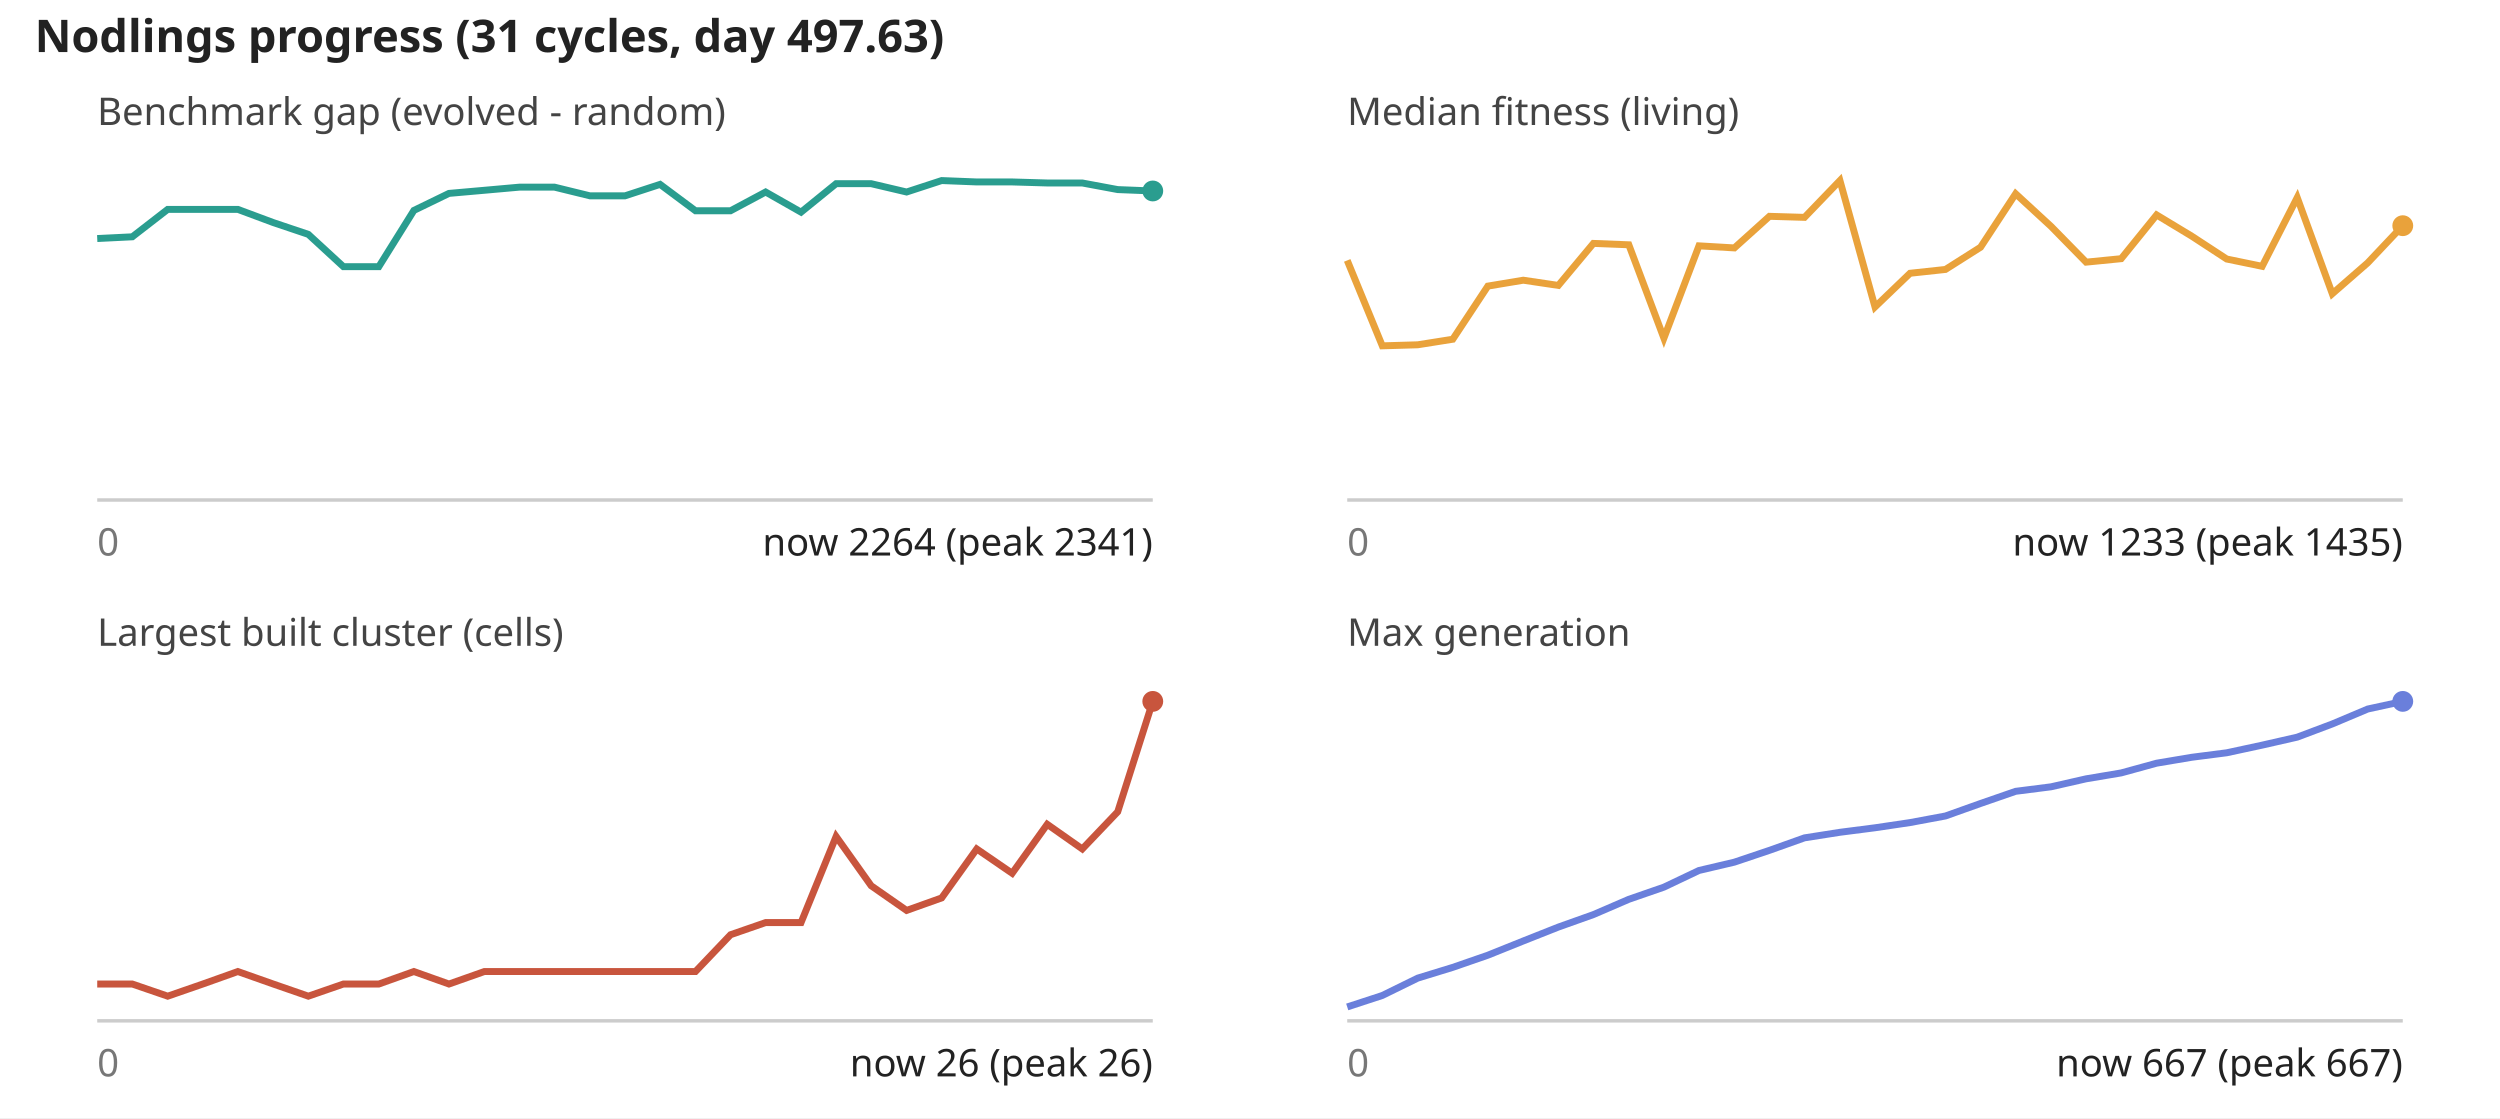
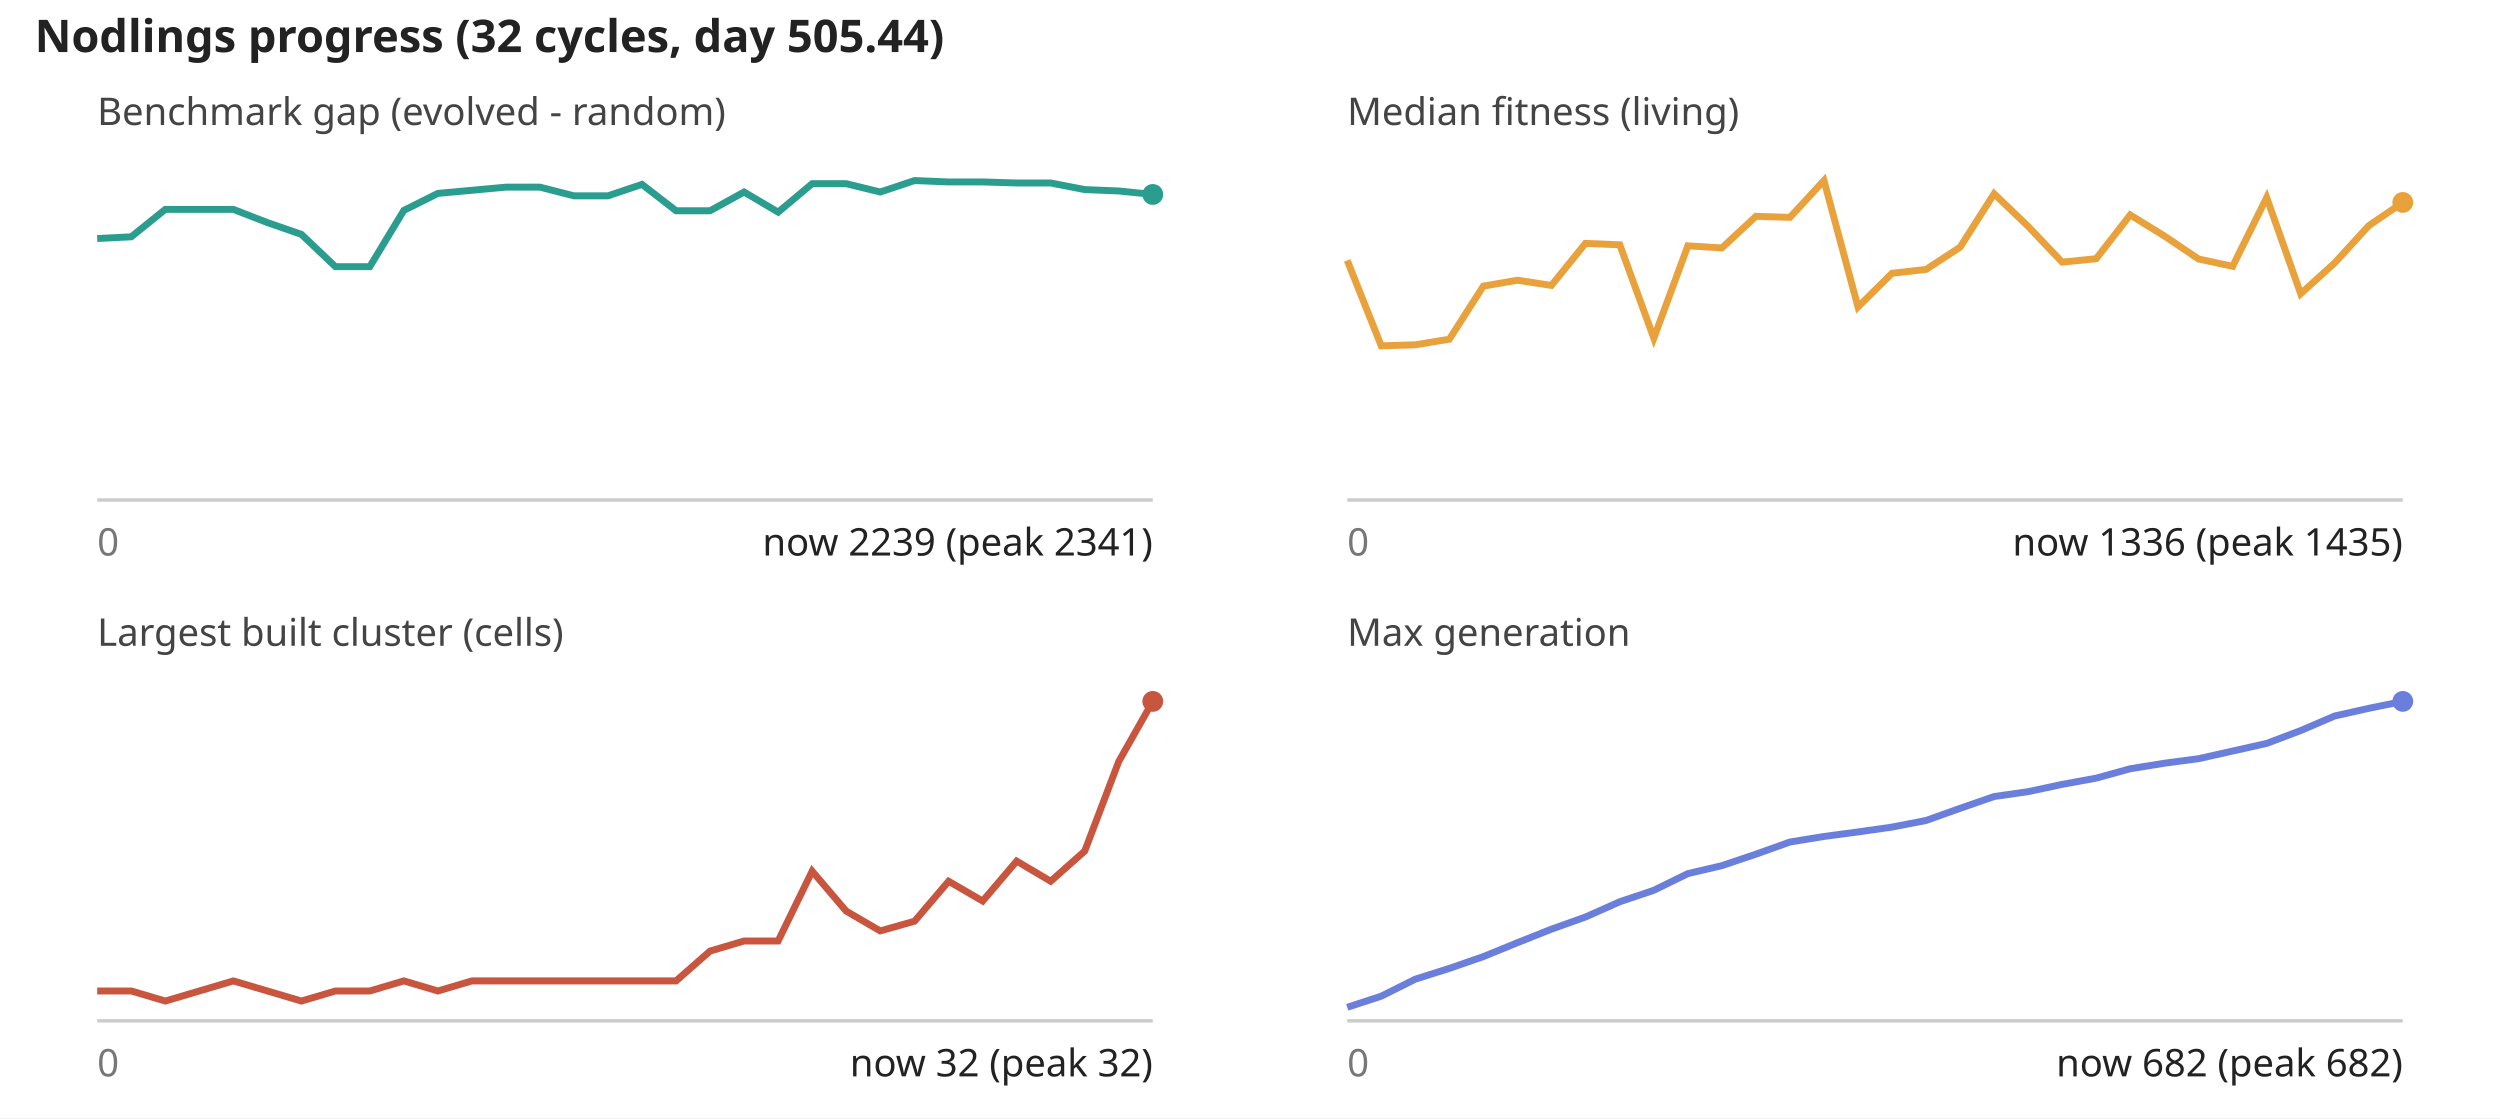
<svg xmlns="http://www.w3.org/2000/svg" viewBox="0 0 720 322" font-family="sans-serif" font-size="11">
  <rect width="100%" height="100%" fill="#fff" />
-   <text x="10" y="15" font-size="13" font-weight="bold" fill="#222">Nodlings progress (31 cycles, day 497.63)</text>
+   <text x="10" y="15" font-size="13" font-weight="bold" fill="#222">Nodlings progress (32 cycles, day 505.44)</text>
  <text x="28" y="36" fill="#444">Benchmark gap (evolved - random)</text>
  <line x1="28" y1="144" x2="332" y2="144" stroke="#ccc" />
-   <polyline fill="none" stroke="#2a9d8f" stroke-width="2" points="28.0,68.7 38.1,68.2 48.3,60.3 58.4,60.3 68.5,60.3 78.7,64.1 88.8,67.5 98.9,76.8 109.1,76.8 119.2,60.6 129.3,55.7 139.5,54.8 149.6,53.9 159.7,53.9 169.9,56.4 180.0,56.4 190.1,53.1 200.3,60.7 210.4,60.7 220.5,55.3 230.7,61.1 240.8,52.9 250.9,52.9 261.1,55.3 271.2,52.0 281.3,52.4 291.5,52.4 301.6,52.7 311.7,52.7 321.9,54.6 332.0,55.0" />
-   <circle cx="332.0" cy="55.0" r="3" fill="#2a9d8f" />
+   <polyline fill="none" stroke="#2a9d8f" stroke-width="2" points="28.0,68.7 37.8,68.2 47.6,60.3 57.4,60.3 67.2,60.3 77.0,64.1 86.8,67.5 96.6,76.8 106.5,76.8 116.3,60.6 126.1,55.7 135.9,54.8 145.7,53.9 155.5,53.9 165.3,56.4 175.1,56.4 184.9,53.1 194.7,60.7 204.5,60.7 214.3,55.3 224.1,61.1 233.9,52.9 243.7,52.9 253.5,55.3 263.4,52.0 273.2,52.4 283.0,52.4 292.8,52.7 302.6,52.7 312.4,54.6 322.2,55.0 332.0,56.0" />
+   <circle cx="332.0" cy="56.0" r="3" fill="#2a9d8f" />
  <text x="28" y="160" fill="#777">0</text>
-   <text x="332" y="160" text-anchor="end" fill="#222">now 2264 (peak 2341)</text>
+   <text x="332" y="160" text-anchor="end" fill="#222">now 2239 (peak 2341)</text>
  <text x="388" y="36" fill="#444">Median fitness (living)</text>
  <line x1="388" y1="144" x2="692" y2="144" stroke="#ccc" />
-   <polyline fill="none" stroke="#e9a23b" stroke-width="2" points="388.0,75.0 398.1,99.6 408.3,99.3 418.4,97.7 428.5,82.4 438.7,80.7 448.8,82.2 458.9,70.1 469.1,70.5 479.2,97.4 489.3,70.8 499.5,71.4 509.6,62.3 519.7,62.6 529.9,52.0 540.0,88.4 550.1,78.7 560.3,77.6 570.4,71.2 580.5,55.8 590.7,65.2 600.8,75.5 610.9,74.5 621.1,61.9 631.2,68.0 641.3,74.6 651.5,76.7 661.6,56.9 671.7,84.6 681.9,75.7 692.0,65.0" />
-   <circle cx="692.0" cy="65.0" r="3" fill="#e9a23b" />
+   <polyline fill="none" stroke="#e9a23b" stroke-width="2" points="388.0,75.0 397.8,99.6 407.6,99.3 417.4,97.7 427.2,82.4 437.0,80.7 446.8,82.2 456.6,70.1 466.5,70.5 476.3,97.4 486.1,70.8 495.9,71.4 505.7,62.3 515.5,62.6 525.3,52.0 535.1,88.4 544.9,78.7 554.7,77.6 564.5,71.2 574.3,55.8 584.1,65.2 593.9,75.5 603.7,74.5 613.5,61.9 623.4,68.0 633.2,74.6 643.0,76.7 652.8,56.9 662.6,84.6 672.4,75.7 682.2,65.0 692.0,58.3" />
+   <circle cx="692.0" cy="58.3" r="3" fill="#e9a23b" />
  <text x="388" y="160" fill="#777">0</text>
-   <text x="692" y="160" text-anchor="end" fill="#222">now 1233 (peak 1435)</text>
+   <text x="692" y="160" text-anchor="end" fill="#222">now 1336 (peak 1435)</text>
  <text x="28" y="186" fill="#444">Largest built cluster (cells)</text>
  <line x1="28" y1="294" x2="332" y2="294" stroke="#ccc" />
-   <polyline fill="none" stroke="#c8553d" stroke-width="2" points="28.0,283.4 38.1,283.4 48.3,286.9 58.4,283.4 68.5,279.8 78.7,283.4 88.8,286.9 98.9,283.4 109.1,283.4 119.2,279.8 129.3,283.4 139.5,279.8 149.6,279.8 159.7,279.8 169.9,279.8 180.0,279.8 190.1,279.8 200.3,279.8 210.4,269.2 220.5,265.7 230.7,265.7 240.8,240.9 250.9,255.1 261.1,262.2 271.2,258.6 281.3,244.5 291.5,251.5 301.6,237.4 311.7,244.5 321.9,233.8 332.0,202.0" />
+   <polyline fill="none" stroke="#c8553d" stroke-width="2" points="28.0,285.4 37.8,285.4 47.6,288.3 57.4,285.4 67.2,282.5 77.0,285.4 86.8,288.3 96.6,285.4 106.5,285.4 116.3,282.5 126.1,285.4 135.9,282.5 145.7,282.5 155.5,282.5 165.3,282.5 175.1,282.5 184.9,282.5 194.7,282.5 204.5,273.9 214.3,271.0 224.1,271.0 233.9,250.9 243.7,262.4 253.5,268.1 263.4,265.3 273.2,253.8 283.0,259.5 292.8,248.0 302.6,253.8 312.4,245.1 322.2,219.3 332.0,202.0" />
  <circle cx="332.0" cy="202.0" r="3" fill="#c8553d" />
  <text x="28" y="310" fill="#777">0</text>
-   <text x="332" y="310" text-anchor="end" fill="#222">now 26 (peak 26)</text>
+   <text x="332" y="310" text-anchor="end" fill="#222">now 32 (peak 32)</text>
  <text x="388" y="186" fill="#444">Max generation</text>
  <line x1="388" y1="294" x2="692" y2="294" stroke="#ccc" />
-   <polyline fill="none" stroke="#6a7fdb" stroke-width="2" points="388.0,290.0 398.1,286.7 408.3,281.7 418.4,278.6 428.5,275.1 438.7,271.0 448.8,267.0 458.9,263.4 469.1,259.0 479.2,255.5 489.3,250.7 499.5,248.3 509.6,244.9 519.7,241.3 529.9,239.7 540.0,238.4 550.1,236.9 560.3,235.0 570.4,231.4 580.5,227.9 590.7,226.6 600.8,224.3 610.9,222.6 621.1,219.8 631.2,218.1 641.3,216.8 651.5,214.6 661.6,212.3 671.7,208.5 681.9,204.2 692.0,202.0" />
+   <polyline fill="none" stroke="#6a7fdb" stroke-width="2" points="388.0,290.1 397.8,286.9 407.6,282.0 417.4,278.9 427.2,275.5 437.0,271.5 446.8,267.6 456.6,264.1 466.5,259.7 476.3,256.4 486.1,251.6 495.9,249.3 505.7,246.0 515.5,242.5 525.3,240.9 535.1,239.6 544.9,238.2 554.7,236.3 564.5,232.8 574.3,229.4 584.1,228.0 593.9,225.9 603.7,224.1 613.5,221.4 623.4,219.8 633.2,218.5 643.0,216.3 652.8,214.1 662.6,210.4 672.4,206.2 682.2,204.0 692.0,202.0" />
  <circle cx="692.0" cy="202.0" r="3" fill="#6a7fdb" />
  <text x="388" y="310" fill="#777">0</text>
-   <text x="692" y="310" text-anchor="end" fill="#222">now 667 (peak 667)</text>
+   <text x="692" y="310" text-anchor="end" fill="#222">now 682 (peak 682)</text>
</svg>
